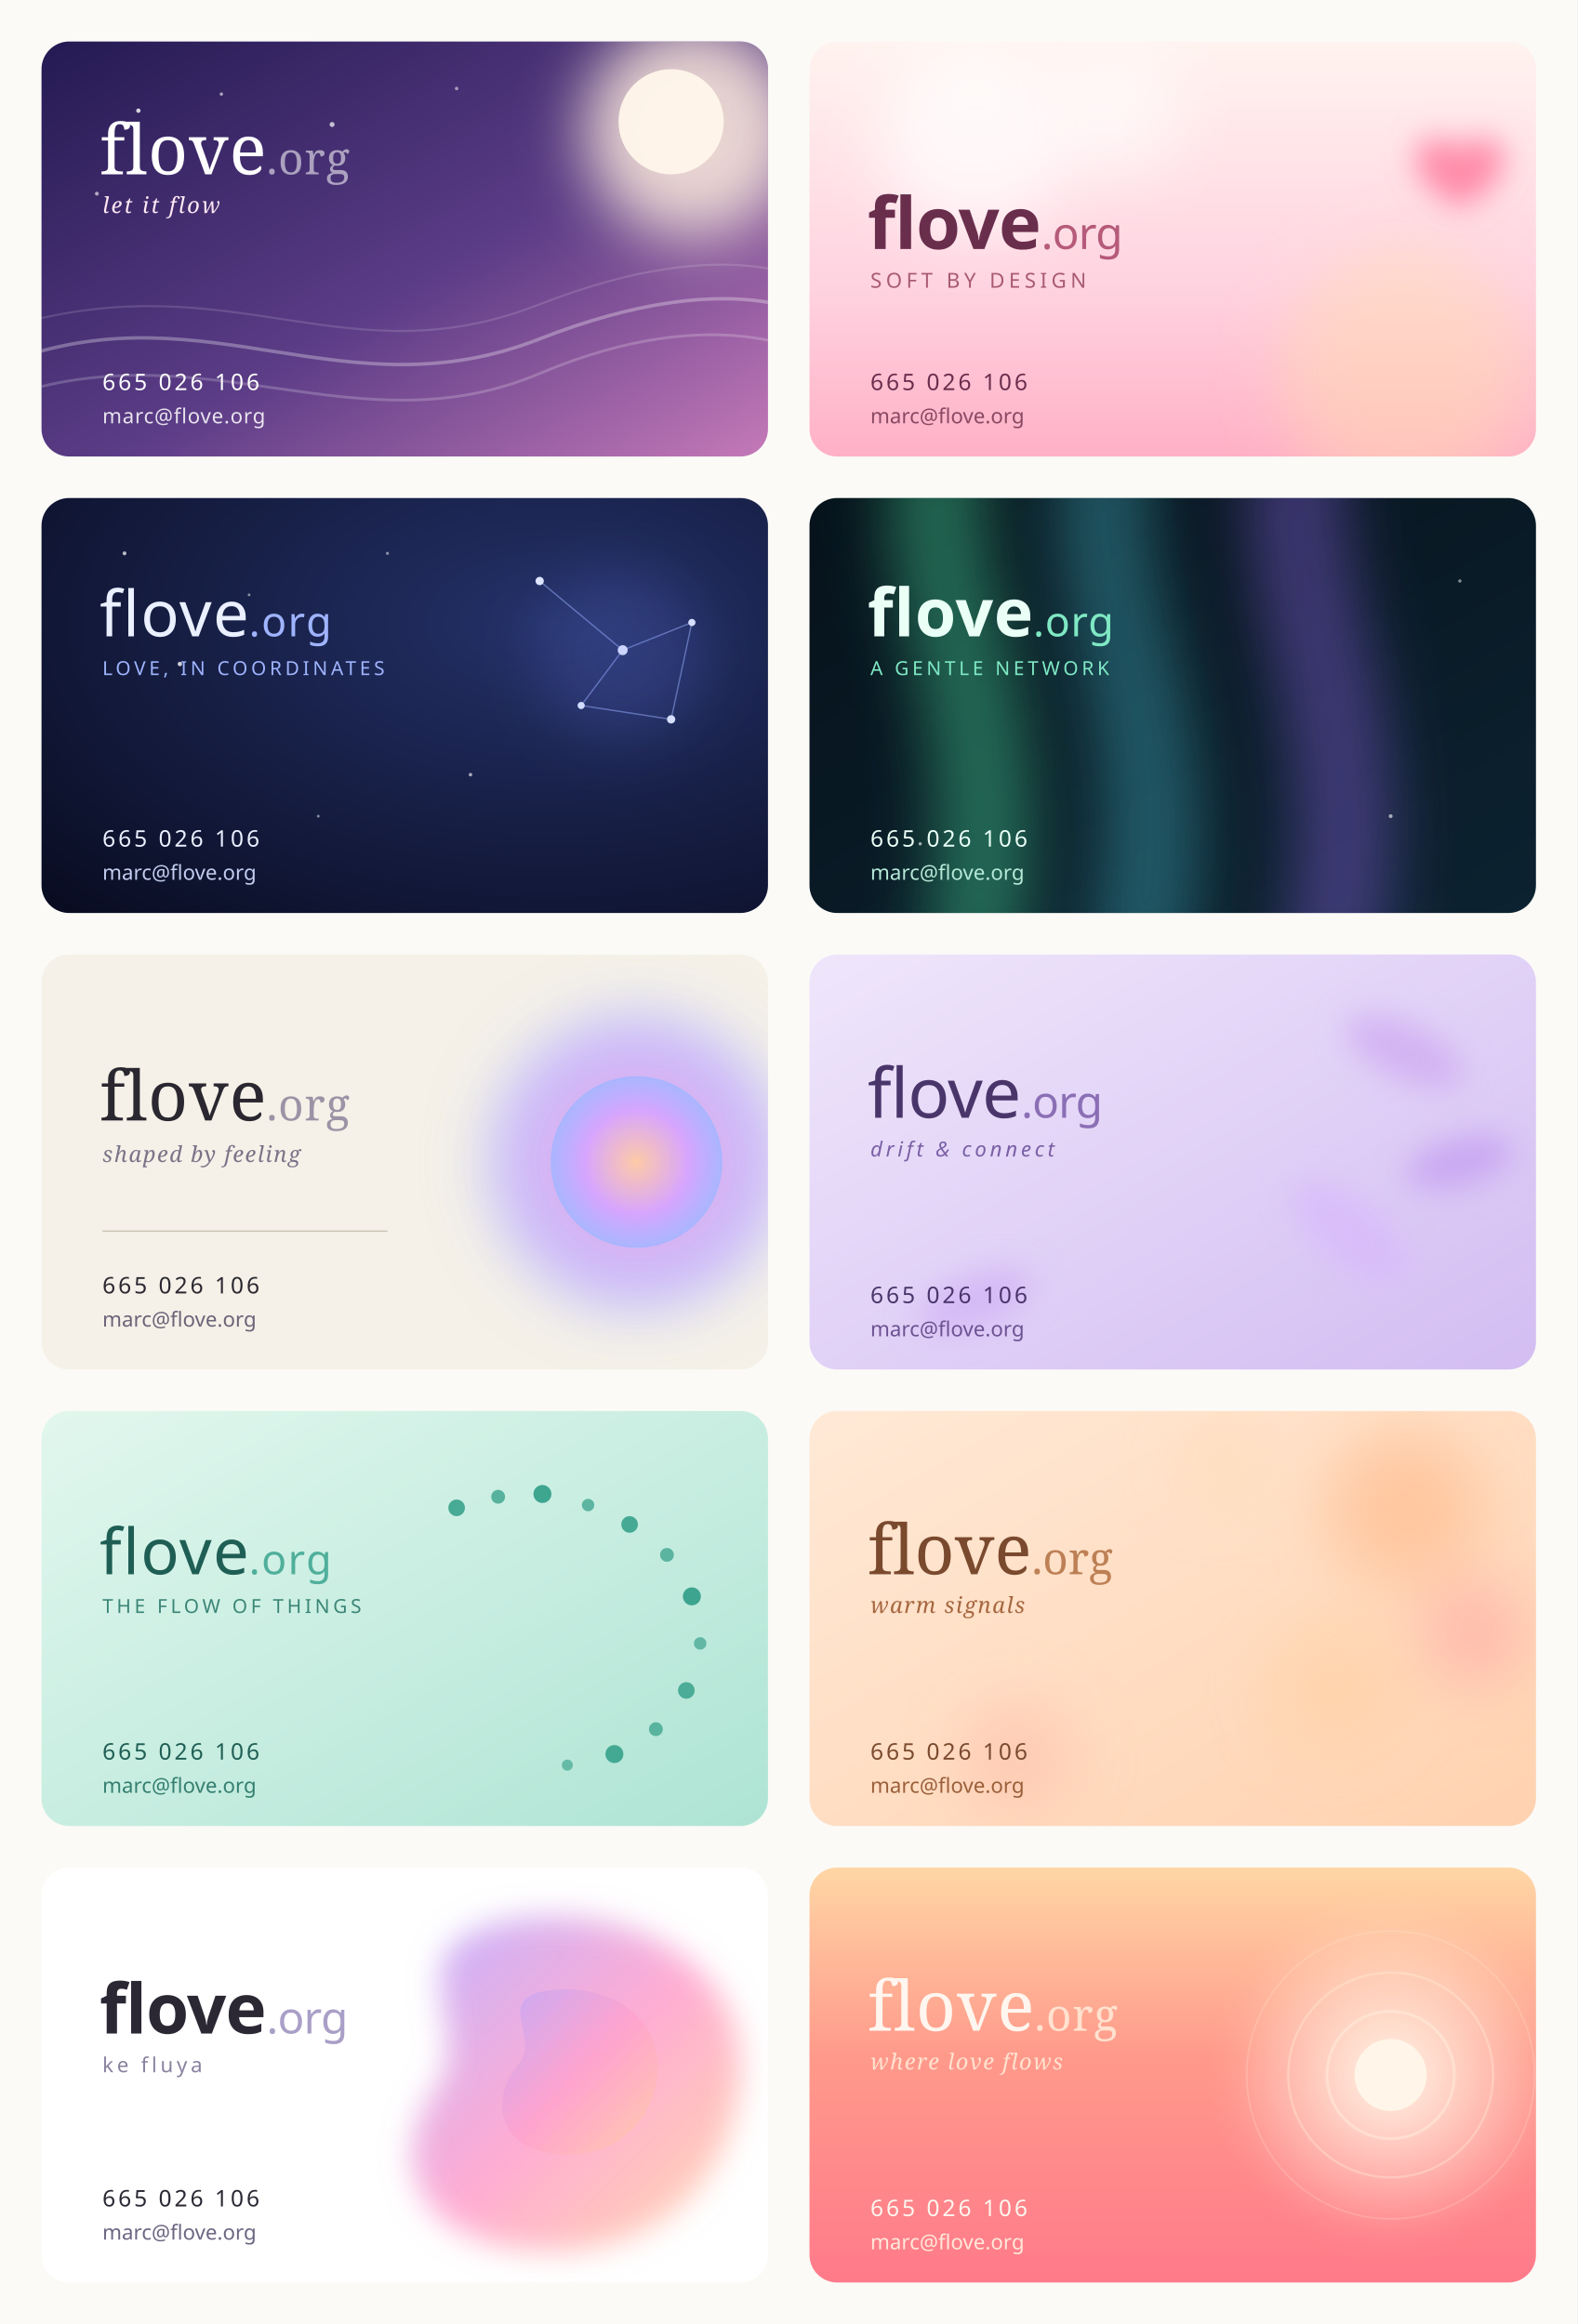
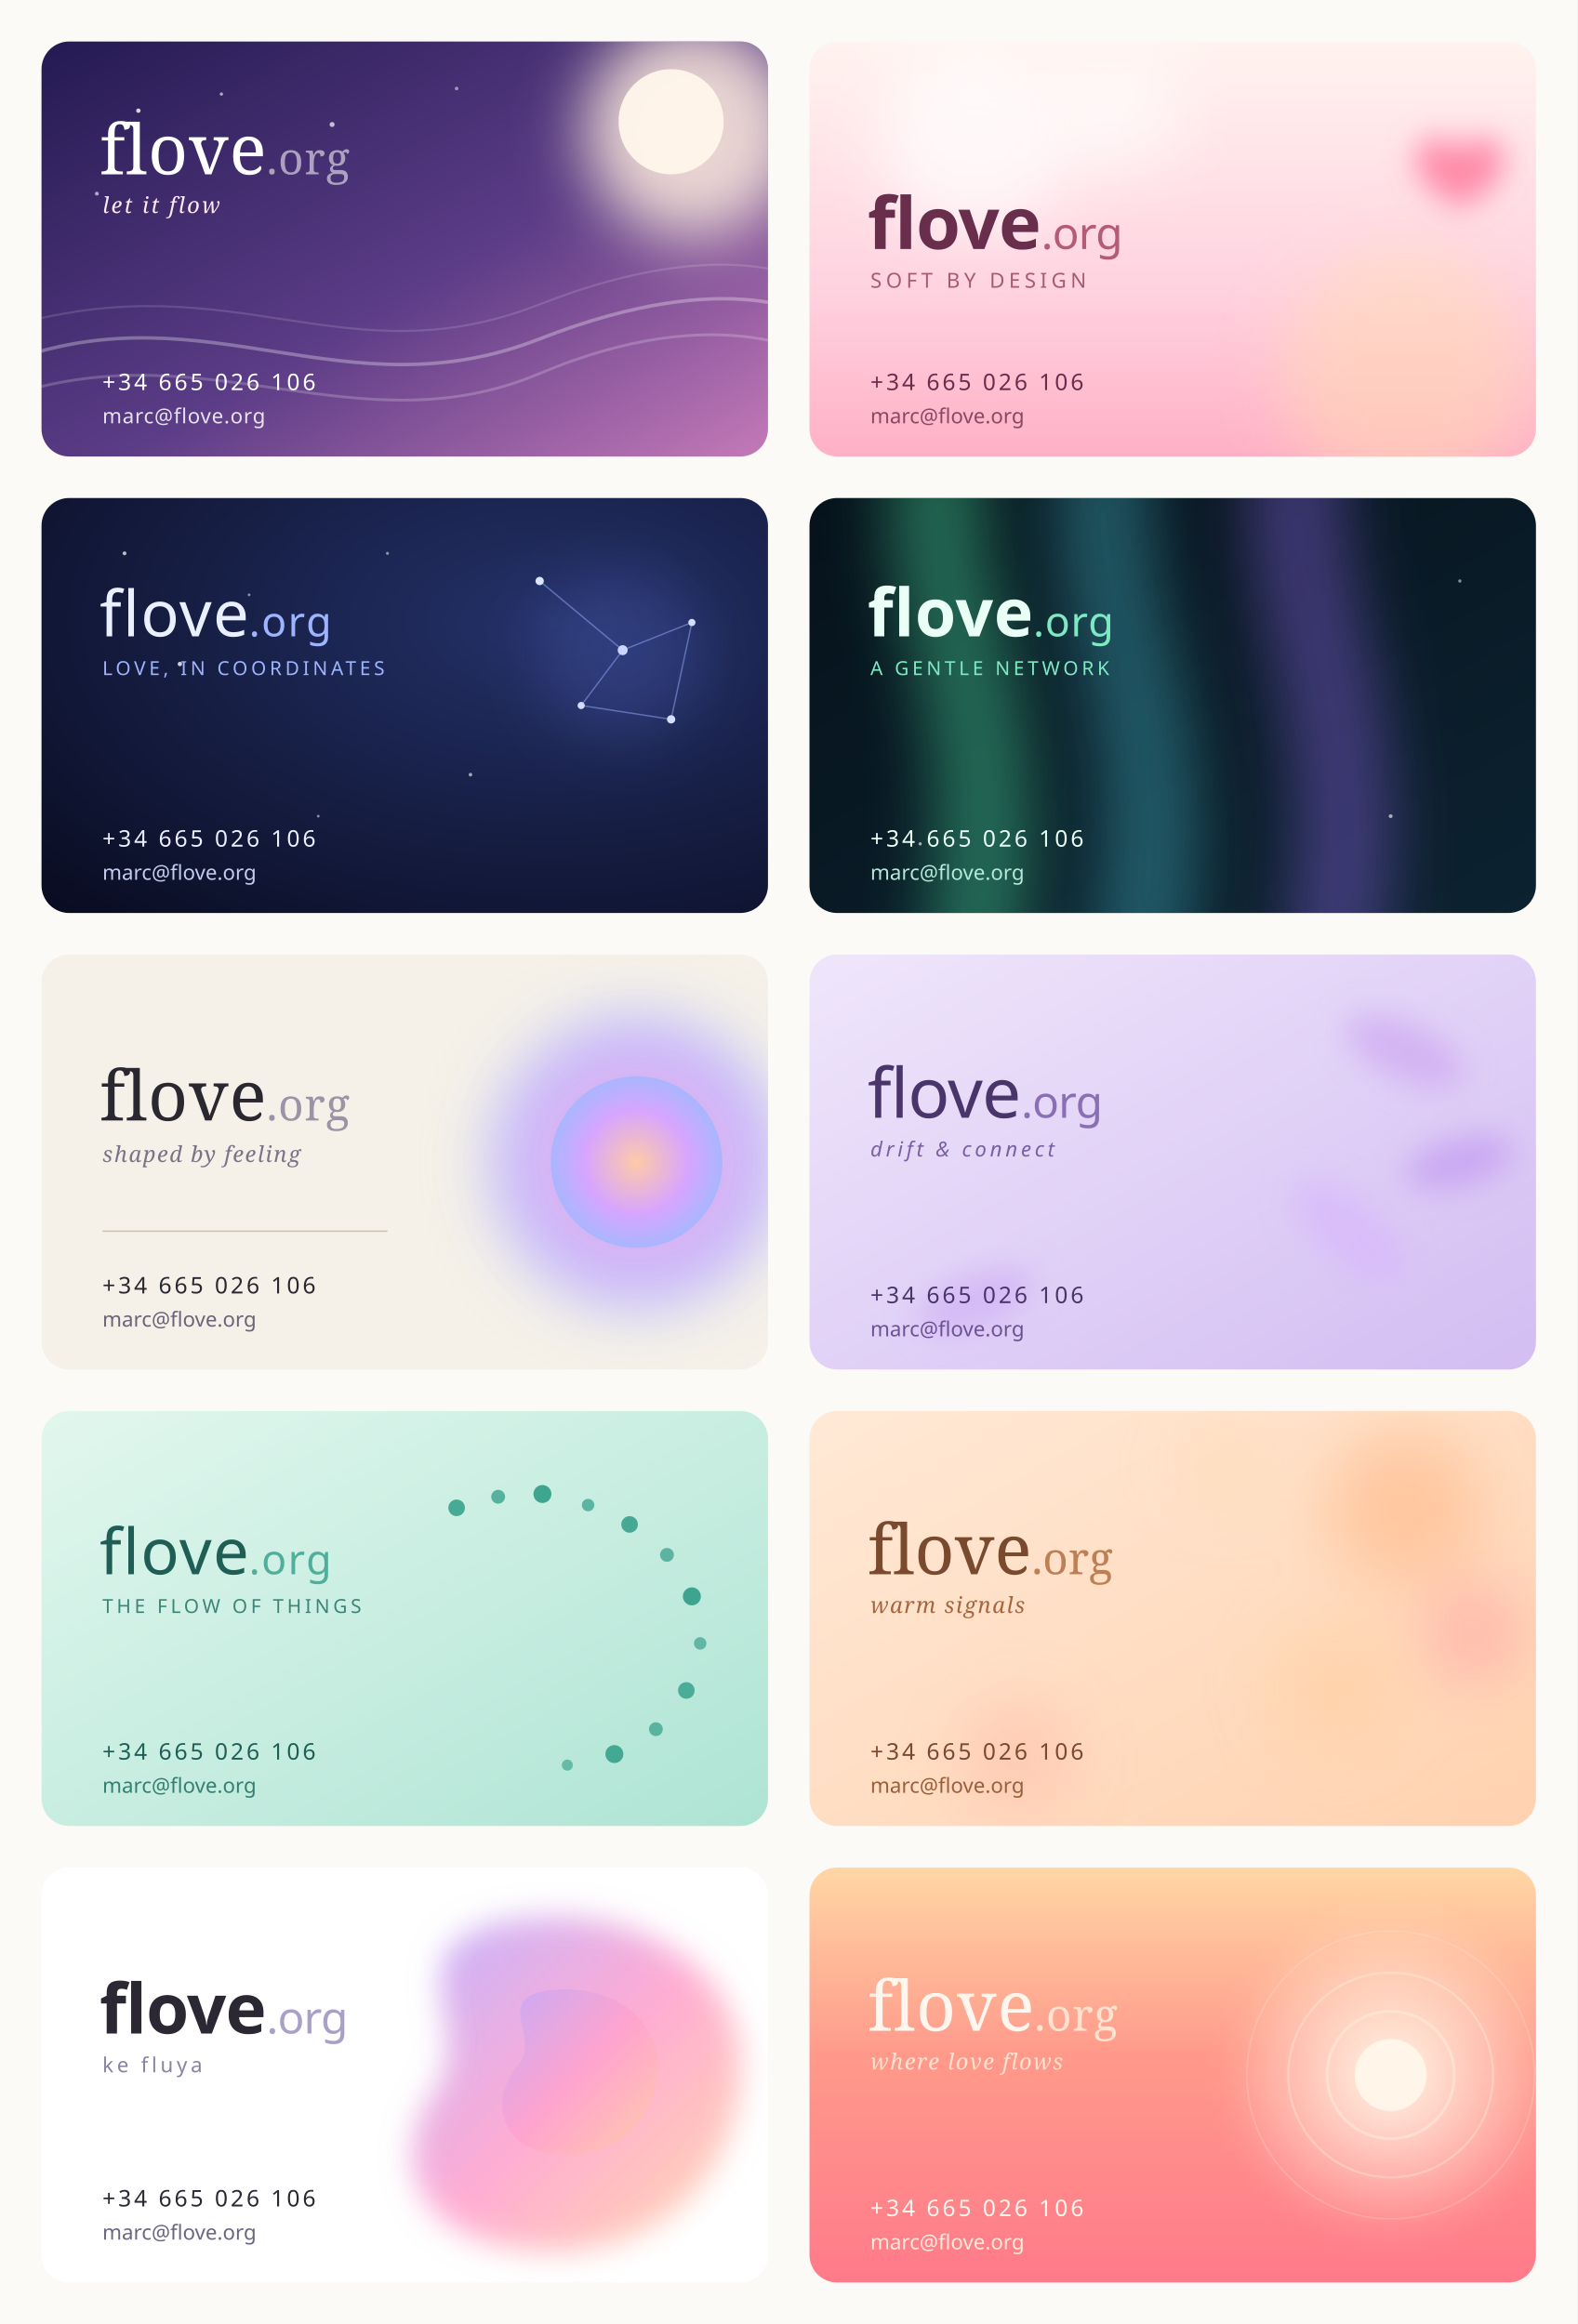
<svg xmlns="http://www.w3.org/2000/svg" width="1140" height="1680" viewBox="0 0 1140 1680" font-family="sans-serif">
  <defs>
    <linearGradient id="g1" x1="0" y1="0" x2="1" y2="1">
      <stop offset="0" stop-color="#241a52" />
      <stop offset="0.55" stop-color="#5b3c86" />
      <stop offset="1" stop-color="#c479b8" />
    </linearGradient>
    <linearGradient id="g2" x1="0" y1="0" x2="0" y2="1">
      <stop offset="0" stop-color="#fff3ef" />
      <stop offset="0.6" stop-color="#ffd2e0" />
      <stop offset="1" stop-color="#ffb0c6" />
    </linearGradient>
    <radialGradient id="g3" cx="0.7" cy="0.3" r="1">
      <stop offset="0" stop-color="#243168" />
      <stop offset="1" stop-color="#080b1f" />
    </radialGradient>
    <linearGradient id="g4" x1="0" y1="0" x2="1" y2="1">
      <stop offset="0" stop-color="#06121b" />
      <stop offset="1" stop-color="#0c2230" />
    </linearGradient>
    <radialGradient id="g5orb" cx="0.5" cy="0.5" r="0.5">
      <stop offset="0" stop-color="#ffcaa6" />
      <stop offset="0.6" stop-color="#d6a4ff" />
      <stop offset="1" stop-color="#a7b6ff" />
    </radialGradient>
    <linearGradient id="g6" x1="0" y1="0" x2="1" y2="1">
      <stop offset="0" stop-color="#efe6fb" />
      <stop offset="1" stop-color="#d3bdf2" />
    </linearGradient>
    <linearGradient id="g7" x1="0" y1="0" x2="1" y2="1">
      <stop offset="0" stop-color="#e2f7ee" />
      <stop offset="1" stop-color="#aee4d4" />
    </linearGradient>
    <linearGradient id="g8" x1="0" y1="0" x2="1" y2="1">
      <stop offset="0" stop-color="#ffe9d6" />
      <stop offset="1" stop-color="#ffd2b0" />
    </linearGradient>
    <linearGradient id="g9blob" x1="0" y1="0" x2="1" y2="1">
      <stop offset="0" stop-color="#b8a6ff" />
      <stop offset="0.5" stop-color="#ff9ecb" />
      <stop offset="1" stop-color="#ffd29e" />
    </linearGradient>
    <linearGradient id="g10" x1="0" y1="1" x2="0" y2="0">
      <stop offset="0" stop-color="#ff7a8a" />
      <stop offset="0.55" stop-color="#ff9a8b" />
      <stop offset="1" stop-color="#ffd6a5" />
    </linearGradient>
    <radialGradient id="sun10" cx="0.5" cy="0.5" r="0.5">
      <stop offset="0" stop-color="#fff7e8" />
      <stop offset="1" stop-color="#fff7e8" stop-opacity="0" />
    </radialGradient>
    <filter id="soft" x="-60%" y="-60%" width="220%" height="220%">
      <feGaussianBlur stdDeviation="11" />
    </filter>
    <filter id="soft2" x="-80%" y="-80%" width="260%" height="260%">
      <feGaussianBlur stdDeviation="22" />
    </filter>
    <clipPath id="card">
      <rect x="0" y="0" width="525" height="300" rx="20" />
    </clipPath>
  </defs>
  <rect width="1140" height="1680" fill="#fbfaf7" />
  <g transform="translate(30,30)" clip-path="url(#card)">
    <rect width="525" height="300" fill="url(#g1)" />
    <circle cx="470" cy="64" r="78" fill="#ffeede" opacity="0.85" filter="url(#soft2)" />
    <circle cx="455" cy="58" r="38" fill="#fff6ea" opacity="0.95" />
    <g fill="#ffffff">
      <circle cx="70" cy="50" r="1.6" opacity="0.8" />
      <circle cx="130" cy="38" r="1.2" opacity="0.6" />
      <circle cx="210" cy="60" r="1.8" opacity="0.7" />
      <circle cx="300" cy="34" r="1.3" opacity="0.5" />
      <circle cx="40" cy="110" r="1.4" opacity="0.6" />
    </g>
    <g stroke="#ffffff" fill="none" stroke-linecap="round">
      <path d="M-20,230 C120,180 220,270 360,215 S560,200 560,200" stroke-opacity="0.30" stroke-width="2.5" />
      <path d="M-20,255 C120,210 230,295 360,240 S560,228 560,228" stroke-opacity="0.20" stroke-width="2" />
      <path d="M-20,205 C140,160 220,245 360,190 S560,176 560,176" stroke-opacity="0.14" stroke-width="1.5" />
    </g>
    <text x="42" y="96" fill="#ffffff" font-family="Georgia, serif" font-size="50" letter-spacing="0.5">flove<tspan fill="#ffffff" fill-opacity="0.55" font-size="32">.org</tspan>
    </text>
    <text x="44" y="124" fill="#ffe7f4" font-family="Georgia, serif" font-size="16" font-style="italic" letter-spacing="1.5">let it flow</text>
-     <text x="44" y="252" fill="#ffffff" font-size="16.5" letter-spacing="2">665 026 106</text>
+     <text x="44" y="252" fill="#ffffff" font-size="16.5" letter-spacing="2">+34 665 026 106</text>
    <text x="44" y="276" fill="#ffffff" fill-opacity="0.85" font-size="15" letter-spacing="0.5">marc@flove.org</text>
  </g>
  <g transform="translate(585,30)" clip-path="url(#card)">
    <rect width="525" height="300" fill="url(#g2)" />
    <circle cx="120" cy="70" r="70" fill="#ffffff" opacity="0.7" filter="url(#soft2)" />
    <circle cx="220" cy="50" r="48" fill="#ffffff" opacity="0.6" filter="url(#soft2)" />
    <circle cx="430" cy="240" r="90" fill="#ffe0ad" opacity="0.45" filter="url(#soft2)" />
    <path d="M470,86 c0,-22 32,-22 32,0 c0,18 -32,34 -32,34 c0,0 -32,-16 -32,-34 c0,-22 32,-22 32,0 z" fill="#ff7a9c" opacity="0.85" filter="url(#soft)" />
    <text x="42" y="150" fill="#6a2e4d" font-family="'Trebuchet MS', sans-serif" font-size="52" font-weight="bold" letter-spacing="-0.5">flove<tspan fill="#b65a7a" font-weight="normal" font-size="32">.org</tspan>
    </text>
    <text x="44" y="178" fill="#a85a72" font-family="'Trebuchet MS', sans-serif" font-size="15" letter-spacing="3">SOFT BY DESIGN</text>
-     <text x="44" y="252" fill="#6a2e4d" font-size="16.5" letter-spacing="2">665 026 106</text>
+     <text x="44" y="252" fill="#6a2e4d" font-size="16.5" letter-spacing="2">+34 665 026 106</text>
    <text x="44" y="276" fill="#8a4862" font-size="15">marc@flove.org</text>
  </g>
  <g transform="translate(30,360)" clip-path="url(#card)">
    <rect width="525" height="300" fill="url(#g3)" />
    <g stroke="#9fb4ff" stroke-width="1" stroke-opacity="0.5" fill="none">
      <path d="M360,60 L420,110 L470,90 L455,160 L390,150 L420,110" />
    </g>
    <g fill="#dfe7ff">
      <circle cx="360" cy="60" r="3" />
      <circle cx="420" cy="110" r="3.6" />
      <circle cx="470" cy="90" r="2.6" />
      <circle cx="455" cy="160" r="3" />
      <circle cx="390" cy="150" r="2.6" />
    </g>
    <g fill="#ffffff">
      <circle cx="60" cy="40" r="1.4" opacity="0.7" />
      <circle cx="150" cy="70" r="1" opacity="0.5" />
      <circle cx="100" cy="120" r="1.6" opacity="0.8" />
      <circle cx="250" cy="40" r="1.1" opacity="0.5" />
      <circle cx="310" cy="200" r="1.3" opacity="0.6" />
      <circle cx="200" cy="230" r="1" opacity="0.5" />
    </g>
    <circle cx="420" cy="115" r="60" fill="#6f86ff" opacity="0.18" filter="url(#soft2)" />
    <text x="42" y="100" fill="#eaf0ff" font-family="'Century Gothic','Futura',sans-serif" font-size="46" letter-spacing="1">flove<tspan fill="#9fb4ff" font-size="30">.org</tspan>
    </text>
    <text x="44" y="128" fill="#9fb4ff" font-size="14" letter-spacing="2.5">LOVE, IN COORDINATES</text>
-     <text x="44" y="252" fill="#eaf0ff" font-size="16.5" letter-spacing="2">665 026 106</text>
+     <text x="44" y="252" fill="#eaf0ff" font-size="16.5" letter-spacing="2">+34 665 026 106</text>
    <text x="44" y="276" fill="#c3cdf0" font-size="15">marc@flove.org</text>
  </g>
  <g transform="translate(585,360)" clip-path="url(#card)">
    <rect width="525" height="300" fill="url(#g4)" />
    <g filter="url(#soft2)" opacity="0.8">
      <path d="M60,-40 C40,80 120,160 80,340 L150,340 C190,150 110,70 130,-40 Z" fill="#4be3a0" opacity="0.5" />
      <path d="M180,-40 C160,90 240,150 200,340 L270,340 C310,160 230,80 250,-40 Z" fill="#49c7d6" opacity="0.45" />
      <path d="M320,-40 C300,80 380,170 340,340 L410,340 C450,150 370,70 390,-40 Z" fill="#9b6cff" opacity="0.45" />
    </g>
    <g fill="#ffffff">
      <circle cx="80" cy="250" r="1.2" opacity="0.6" />
      <circle cx="420" cy="230" r="1.4" opacity="0.6" />
      <circle cx="470" cy="60" r="1.2" opacity="0.5" />
    </g>
    <text x="42" y="100" fill="#eafff6" font-family="'Trebuchet MS',sans-serif" font-size="48" font-weight="bold" letter-spacing="0.5">flove<tspan font-weight="normal" fill="#7fe9c4" font-size="30">.org</tspan>
    </text>
    <text x="44" y="128" fill="#7fe9c4" font-size="14" letter-spacing="2.5">A GENTLE NETWORK</text>
-     <text x="44" y="252" fill="#eafff6" font-size="16.5" letter-spacing="2">665 026 106</text>
+     <text x="44" y="252" fill="#eafff6" font-size="16.5" letter-spacing="2">+34 665 026 106</text>
    <text x="44" y="276" fill="#b6e9d8" font-size="15">marc@flove.org</text>
  </g>
  <g transform="translate(30,690)" clip-path="url(#card)">
    <rect width="525" height="300" fill="#f5f1e8" />
    <circle cx="430" cy="150" r="105" fill="url(#g5orb)" opacity="0.9" filter="url(#soft2)" />
    <circle cx="430" cy="150" r="62" fill="url(#g5orb)" opacity="0.95" />
    <line x1="44" y1="200" x2="250" y2="200" stroke="#c9c2b3" stroke-width="1" />
    <text x="42" y="120" fill="#2a2730" font-family="Georgia, serif" font-size="50" letter-spacing="0.5">flove<tspan fill="#9b94a6" font-size="32">.org</tspan>
    </text>
    <text x="44" y="150" fill="#7a7488" font-family="Georgia, serif" font-style="italic" font-size="16" letter-spacing="1">shaped by feeling</text>
-     <text x="44" y="245" fill="#2a2730" font-size="16.5" letter-spacing="2">665 026 106</text>
+     <text x="44" y="245" fill="#2a2730" font-size="16.5" letter-spacing="2">+34 665 026 106</text>
    <text x="44" y="269" fill="#6a6478" font-size="15">marc@flove.org</text>
  </g>
  <g transform="translate(585,690)" clip-path="url(#card)">
    <rect width="525" height="300" fill="url(#g6)" />
    <g opacity="0.55" filter="url(#soft)">
      <ellipse cx="430" cy="70" rx="46" ry="20" fill="#c79cf0" transform="rotate(25 430 70)" />
      <ellipse cx="470" cy="150" rx="40" ry="17" fill="#b98cf0" transform="rotate(-15 470 150)" />
      <ellipse cx="390" cy="200" rx="50" ry="22" fill="#d6b3ff" transform="rotate(40 390 200)" />
      <ellipse cx="120" cy="250" rx="44" ry="18" fill="#cba6f5" transform="rotate(-20 120 250)" />
    </g>
    <text x="42" y="118" fill="#4a356b" font-family="'Trebuchet MS',sans-serif" font-size="50" letter-spacing="-0.5">flove<tspan fill="#8b6fb5" font-size="32">.org</tspan>
    </text>
    <text x="44" y="146" fill="#7a5fa5" font-size="15" letter-spacing="2.5" font-style="italic">drift &amp; connect</text>
-     <text x="44" y="252" fill="#4a356b" font-size="16.5" letter-spacing="2">665 026 106</text>
+     <text x="44" y="252" fill="#4a356b" font-size="16.5" letter-spacing="2">+34 665 026 106</text>
    <text x="44" y="276" fill="#6c5292" font-size="15">marc@flove.org</text>
  </g>
  <g transform="translate(30,1020)" clip-path="url(#card)">
    <rect width="525" height="300" fill="url(#g7)" />
    <g fill="#2f9d86">
      <circle cx="300" cy="70" r="6" opacity="0.85" />
      <circle cx="330" cy="62" r="5" opacity="0.75" />
      <circle cx="362" cy="60" r="6.5" opacity="0.9" />
      <circle cx="395" cy="68" r="4.5" opacity="0.7" />
      <circle cx="425" cy="82" r="6" opacity="0.85" />
      <circle cx="452" cy="104" r="5" opacity="0.7" />
      <circle cx="470" cy="134" r="6.5" opacity="0.9" />
      <circle cx="476" cy="168" r="4.5" opacity="0.65" />
      <circle cx="466" cy="202" r="6" opacity="0.8" />
      <circle cx="444" cy="230" r="5" opacity="0.7" />
      <circle cx="414" cy="248" r="6.5" opacity="0.85" />
      <circle cx="380" cy="256" r="4" opacity="0.6" />
    </g>
    <text x="42" y="118" fill="#1f5e54" font-family="'Century Gothic','Futura',sans-serif" font-size="46" letter-spacing="1">flove<tspan fill="#4faf9b" font-size="30">.org</tspan>
    </text>
    <text x="44" y="146" fill="#3a8576" font-size="14" letter-spacing="2.5">THE FLOW OF THINGS</text>
-     <text x="44" y="252" fill="#1f5e54" font-size="16.5" letter-spacing="2">665 026 106</text>
+     <text x="44" y="252" fill="#1f5e54" font-size="16.5" letter-spacing="2">+34 665 026 106</text>
    <text x="44" y="276" fill="#357f70" font-size="15">marc@flove.org</text>
  </g>
  <g transform="translate(585,1020)" clip-path="url(#card)">
    <rect width="525" height="300" fill="url(#g8)" />
    <g filter="url(#soft2)">
      <circle cx="430" cy="70" r="55" fill="#ffb783" opacity="0.55" />
      <circle cx="480" cy="160" r="38" fill="#ff9e9e" opacity="0.5" />
      <circle cx="380" cy="200" r="46" fill="#ffcf9e" opacity="0.5" />
      <circle cx="150" cy="250" r="40" fill="#ffb0a0" opacity="0.4" />
      <circle cx="300" cy="40" r="28" fill="#ffd9b0" opacity="0.5" />
    </g>
    <text x="42" y="118" fill="#7a4a2e" font-family="Georgia, serif" font-size="50">flove<tspan fill="#bd8055" font-size="32">.org</tspan>
    </text>
    <text x="44" y="146" fill="#a5663f" font-family="Georgia, serif" font-style="italic" font-size="16" letter-spacing="1">warm signals</text>
-     <text x="44" y="252" fill="#7a4a2e" font-size="16.5" letter-spacing="2">665 026 106</text>
+     <text x="44" y="252" fill="#7a4a2e" font-size="16.5" letter-spacing="2">+34 665 026 106</text>
    <text x="44" y="276" fill="#9a5f3a" font-size="15">marc@flove.org</text>
  </g>
  <g transform="translate(30,1350)" clip-path="url(#card)">
    <rect width="525" height="300" fill="#ffffff" />
    <path d="M330,40 C420,20 510,70 505,150 C500,235 430,290 340,275 C270,263 250,210 285,160 C315,118 250,60 330,40 Z" fill="url(#g9blob)" opacity="0.85" filter="url(#soft)" />
    <path d="M360,90 C410,80 450,110 445,150 C440,195 400,215 360,205 C330,197 325,165 345,142 C360,124 330,98 360,90 Z" fill="url(#g9blob)" opacity="0.6" />
    <text x="42" y="120" fill="#2b2733" font-family="'Trebuchet MS',sans-serif" font-size="50" font-weight="bold" letter-spacing="-0.5">flove<tspan fill="#a99fc7" font-weight="normal" font-size="32">.org</tspan>
    </text>
    <text x="44" y="148" fill="#8a82a0" font-size="15" letter-spacing="2.5">ke fluya</text>
-     <text x="44" y="245" fill="#2b2733" font-size="16.5" letter-spacing="2">665 026 106</text>
+     <text x="44" y="245" fill="#2b2733" font-size="16.5" letter-spacing="2">+34 665 026 106</text>
    <text x="44" y="269" fill="#6c6582" font-size="15">marc@flove.org</text>
  </g>
  <g transform="translate(585,1350)" clip-path="url(#card)">
    <rect width="525" height="300" fill="url(#g10)" />
    <circle cx="420" cy="150" r="120" fill="url(#sun10)" filter="url(#soft)" />
    <g stroke="#fff3e0" fill="none" stroke-opacity="0.45">
      <circle cx="420" cy="150" r="46" stroke-width="2" />
      <circle cx="420" cy="150" r="74" stroke-width="1.6" stroke-opacity="0.32" />
      <circle cx="420" cy="150" r="104" stroke-width="1.2" stroke-opacity="0.2" />
    </g>
    <circle cx="420" cy="150" r="26" fill="#fff7ea" opacity="0.95" />
    <text x="42" y="118" fill="#fff6ef" font-family="Georgia, serif" font-size="50" letter-spacing="0.5">flove<tspan fill="#ffe2cf" font-size="32">.org</tspan>
    </text>
    <text x="44" y="146" fill="#ffe2cf" font-family="Georgia, serif" font-style="italic" font-size="16" letter-spacing="1">where love flows</text>
-     <text x="44" y="252" fill="#fff6ef" font-size="16.5" letter-spacing="2">665 026 106</text>
+     <text x="44" y="252" fill="#fff6ef" font-size="16.5" letter-spacing="2">+34 665 026 106</text>
    <text x="44" y="276" fill="#ffe9da" font-size="15">marc@flove.org</text>
  </g>
</svg>
